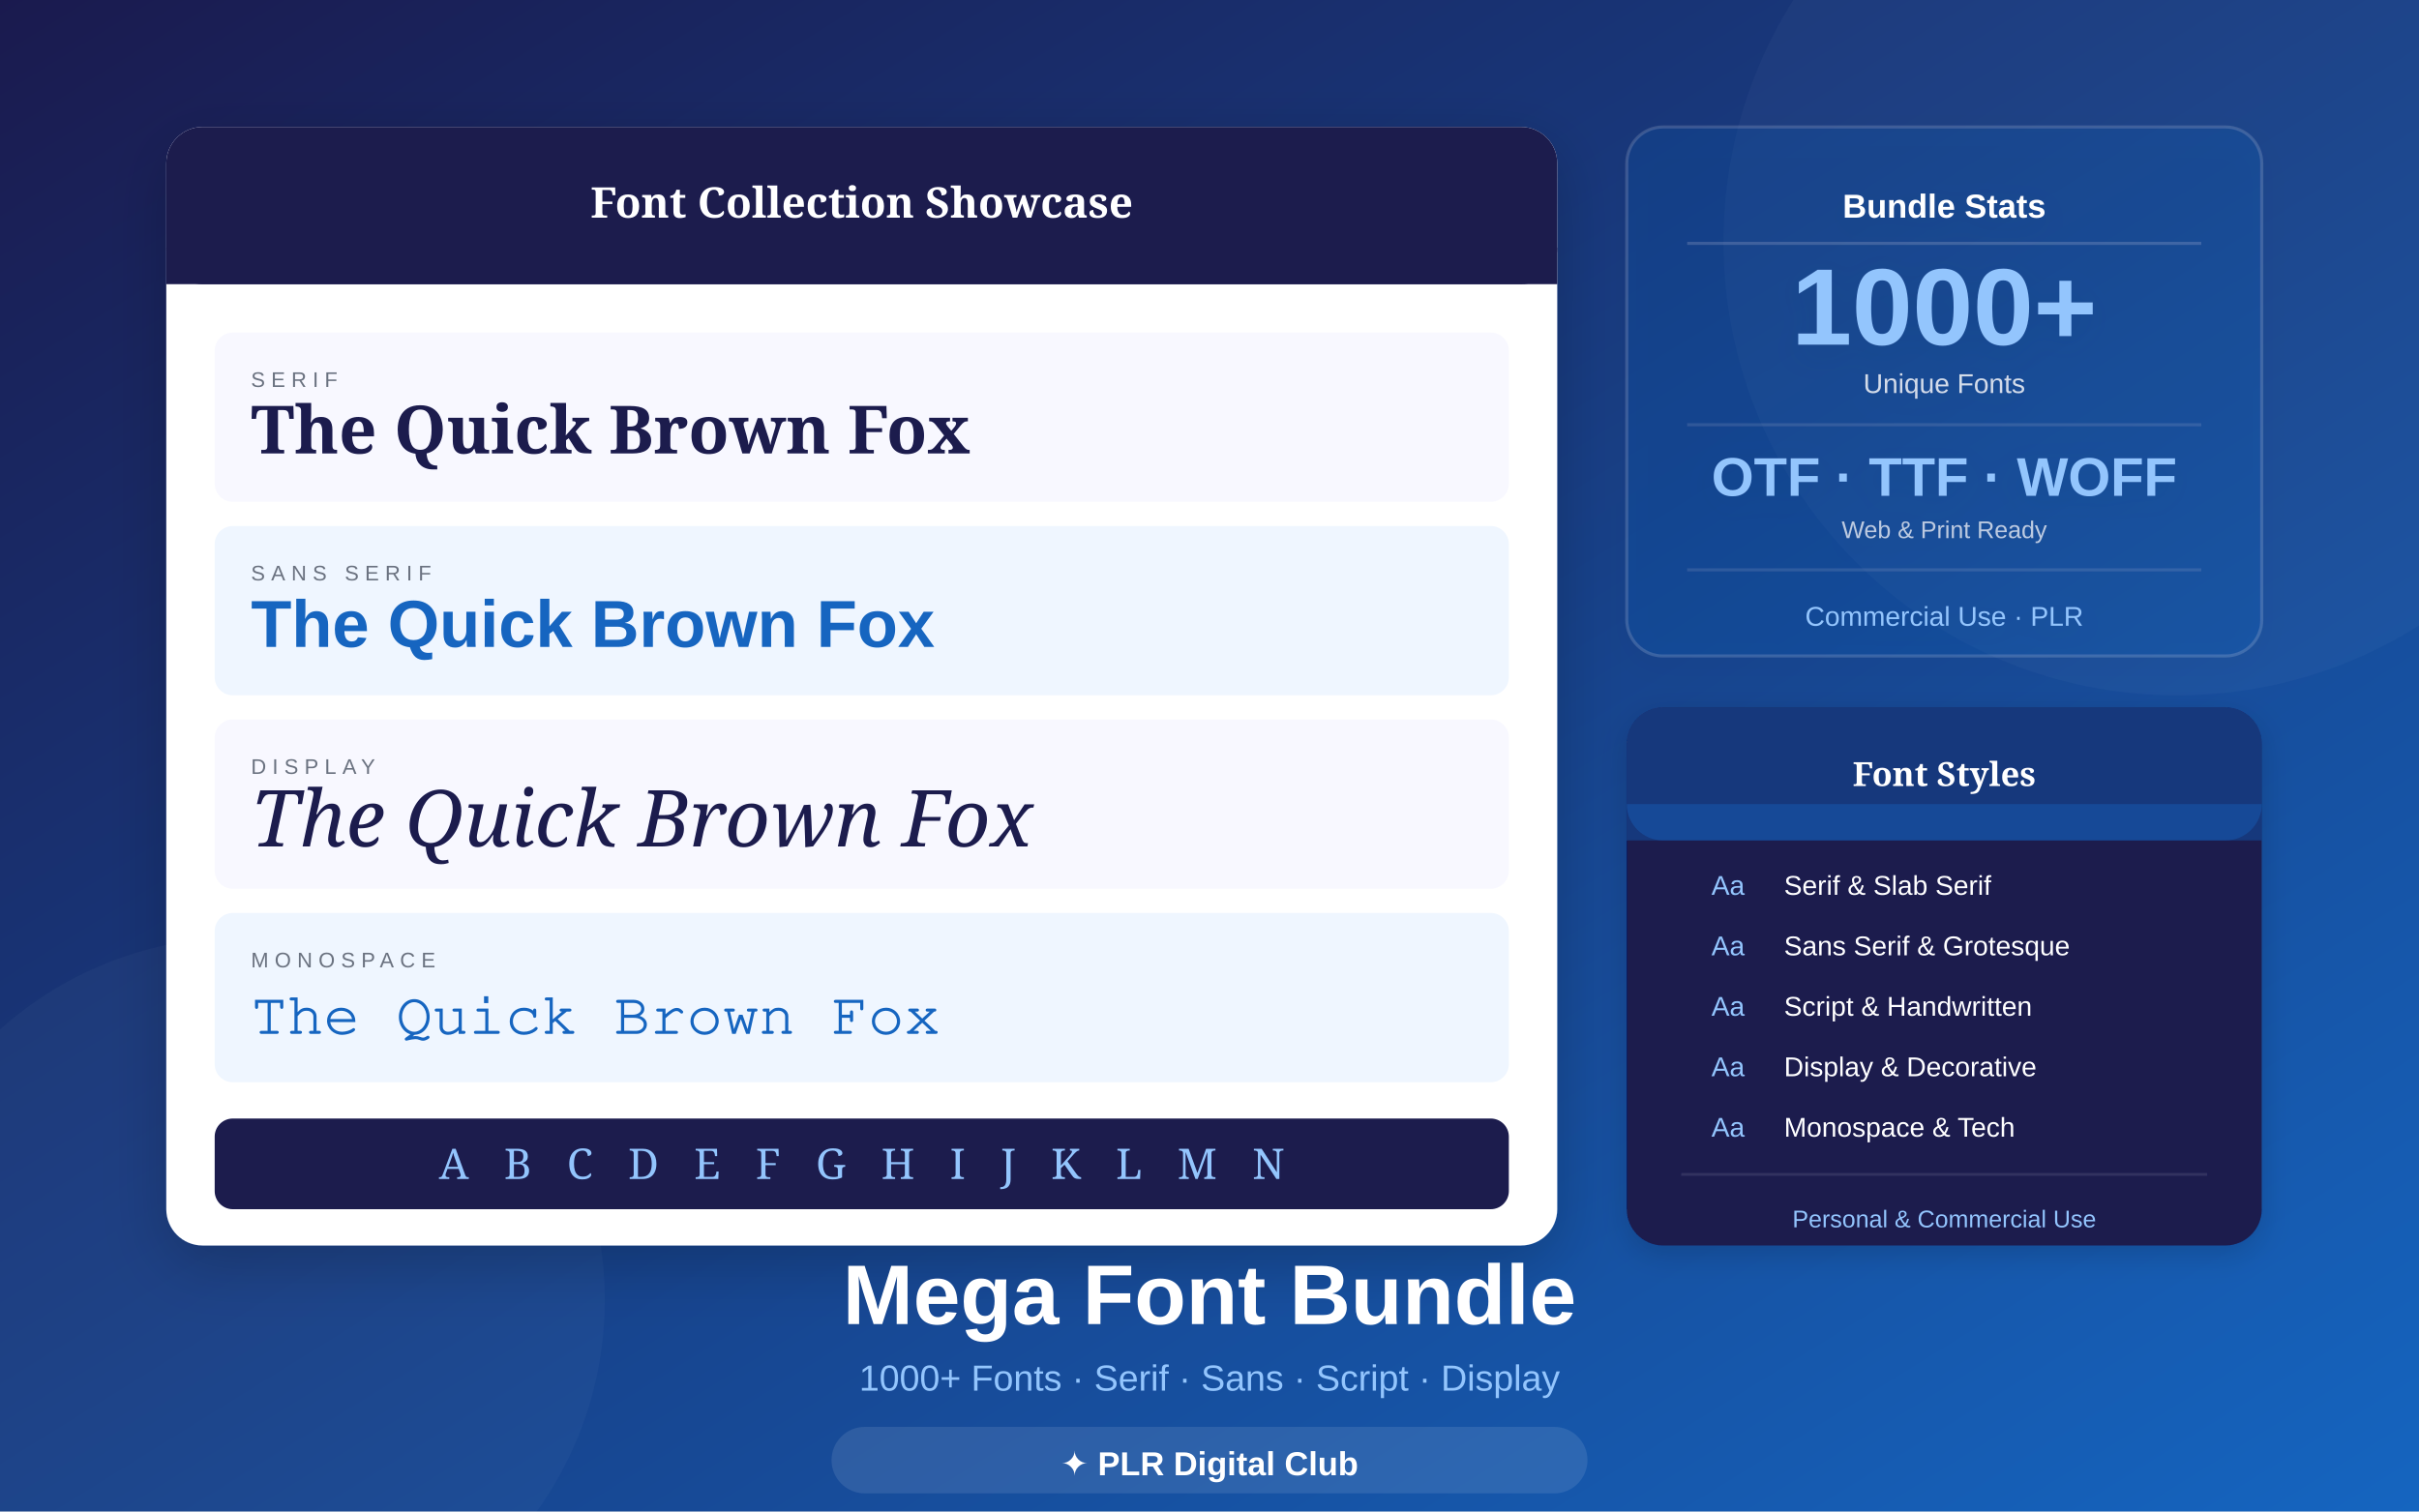
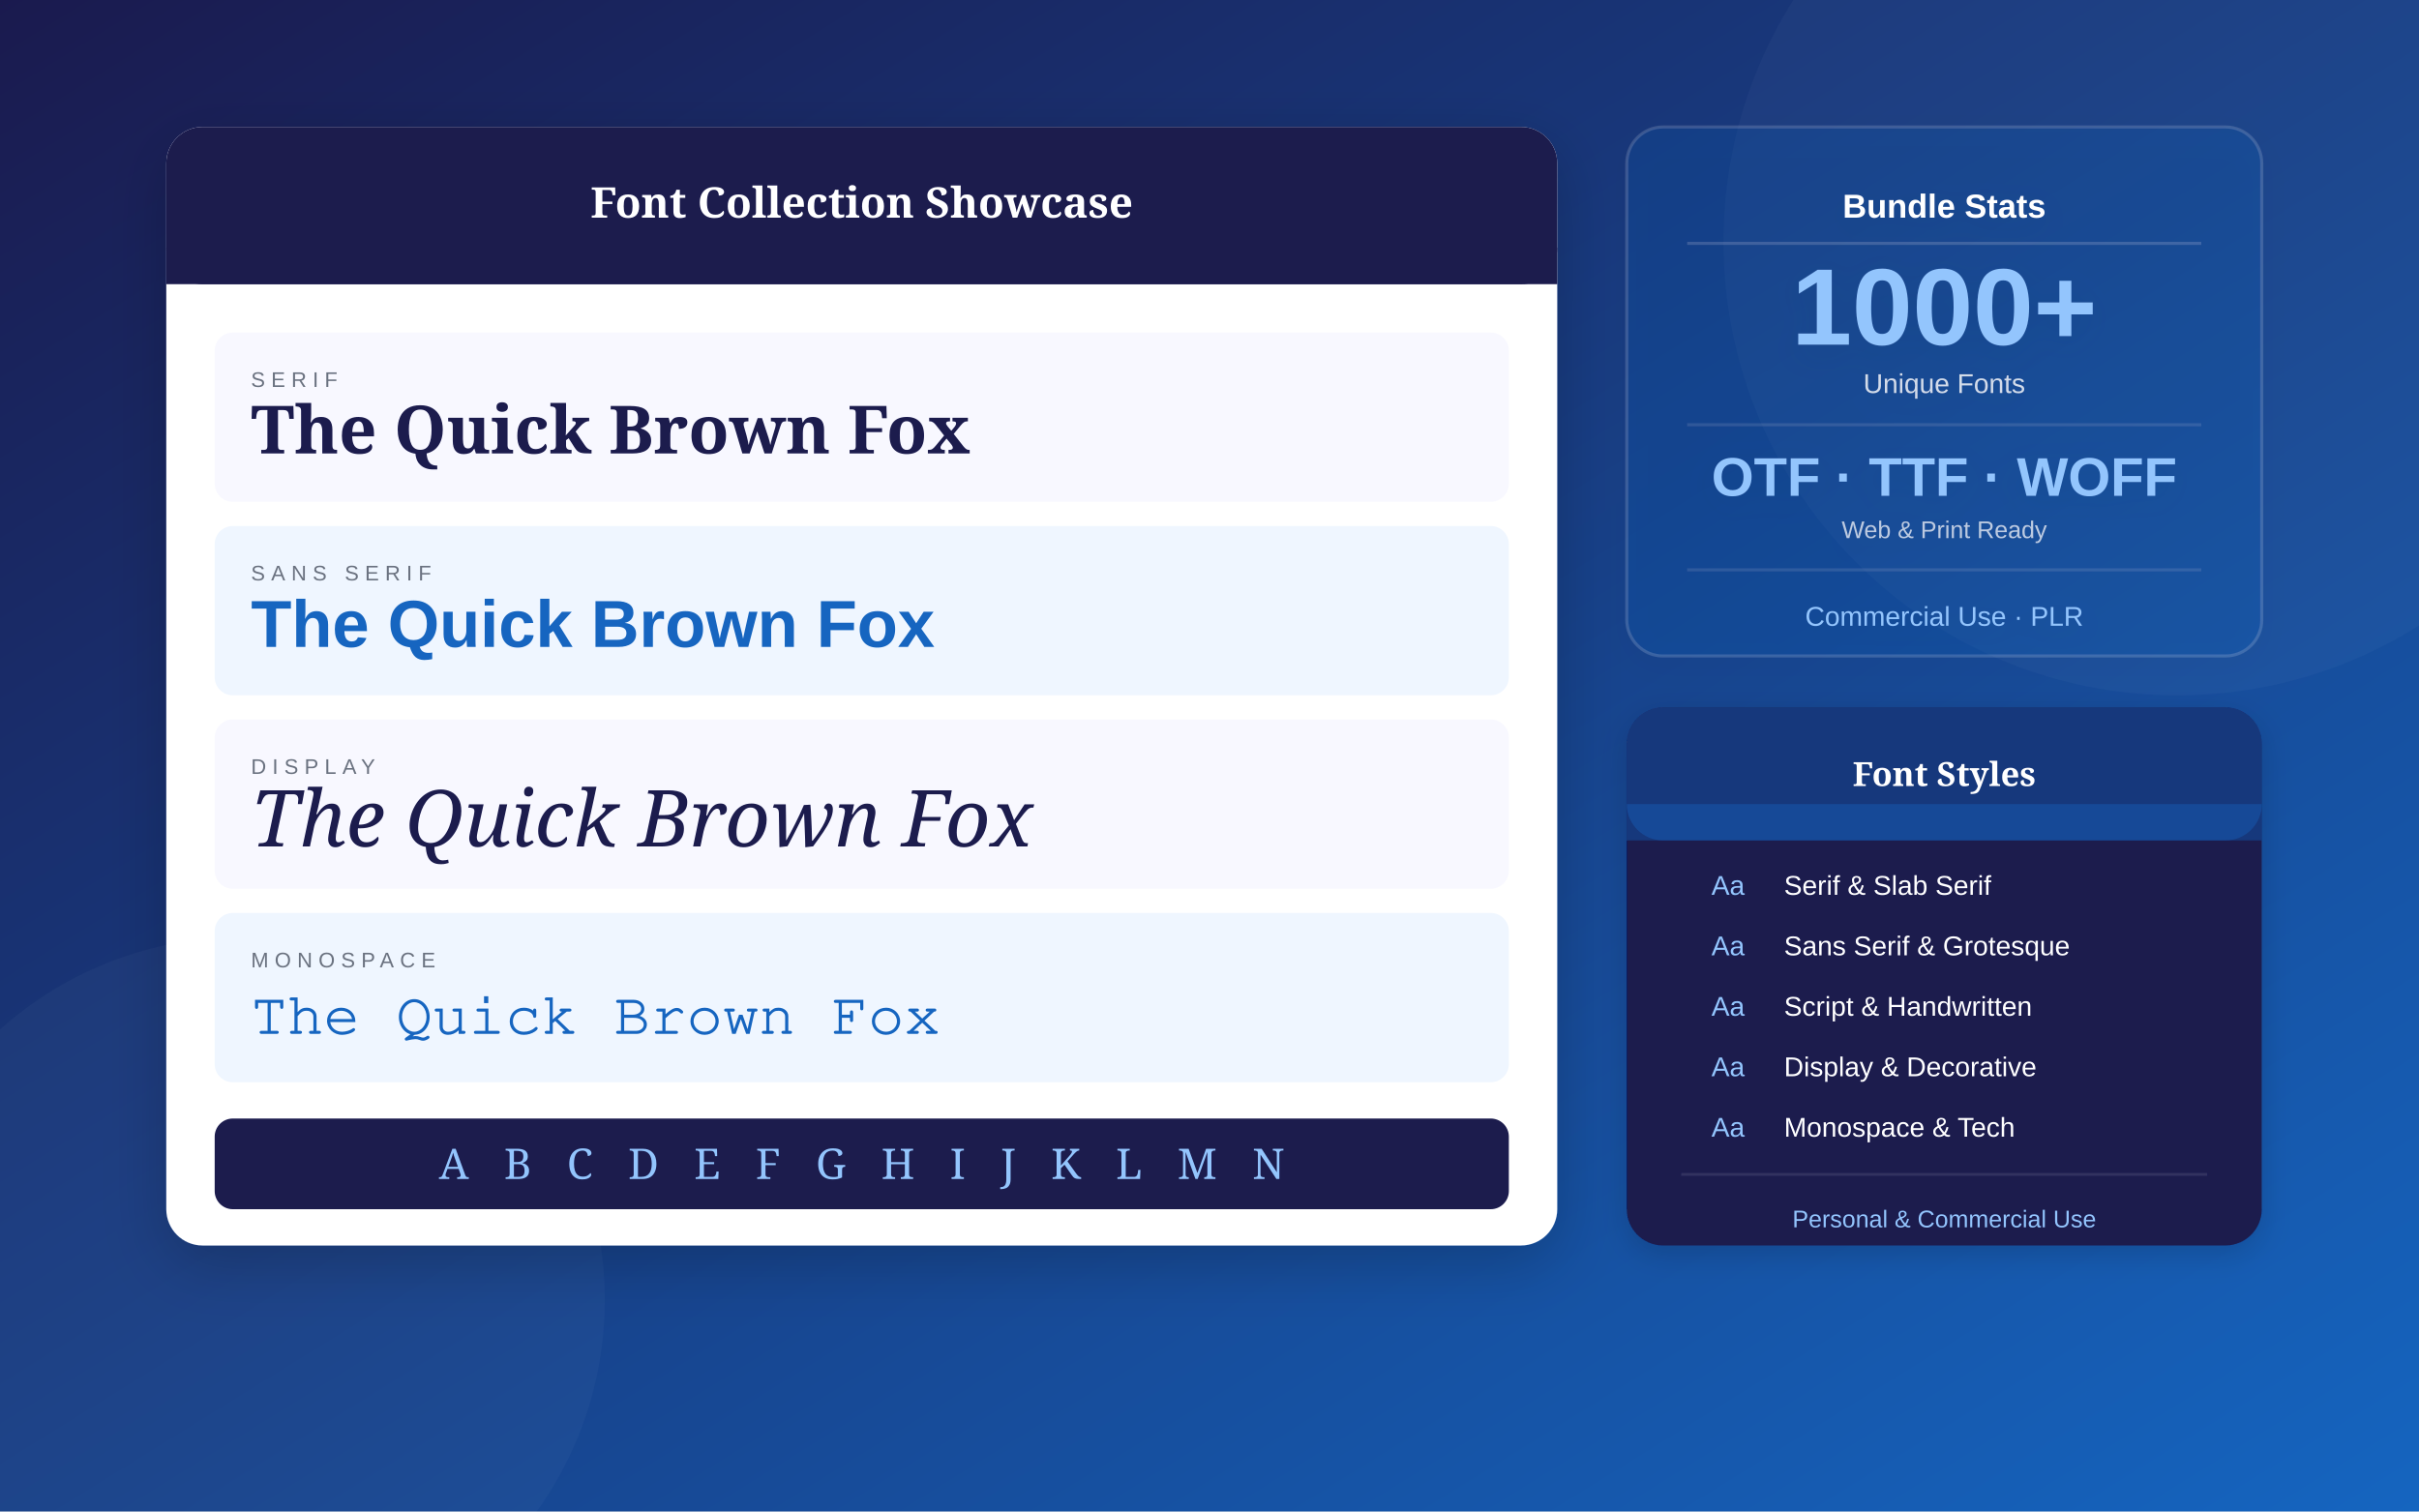
<svg xmlns="http://www.w3.org/2000/svg" width="800" height="500" viewBox="0 0 800 500">
  <defs>
    <linearGradient id="bg" x1="0%" y1="0%" x2="100%" y2="100%">
      <stop offset="0%" style="stop-color:#1A1A4E" />
      <stop offset="100%" style="stop-color:#1565C0" />
    </linearGradient>
    <filter id="shadow">
      <feDropShadow dx="0" dy="6" stdDeviation="10" flood-color="#000000" flood-opacity="0.2" />
    </filter>
    <filter id="shadow2">
      <feDropShadow dx="0" dy="3" stdDeviation="5" flood-color="#000000" flood-opacity="0.15" />
    </filter>
  </defs>
  <rect width="800" height="500" fill="url(#bg)" />
  <circle cx="720" cy="80" r="150" fill="#ffffff" opacity="0.03" />
  <circle cx="80" cy="430" r="120" fill="#ffffff" opacity="0.03" />
  <g transform="translate(55, 42)" filter="url(#shadow)">
    <rect width="460" height="370" rx="12" fill="#ffffff" />
    <rect width="460" height="52" rx="12" fill="#1A1A4E" />
    <rect y="40" width="460" height="12" fill="#1A1A4E" />
    <text x="230" y="30" font-family="Georgia,serif" font-size="14" fill="#ffffff" text-anchor="middle" font-weight="bold">Font Collection Showcase</text>
    <rect x="16" y="68" width="428" height="56" rx="6" fill="#F8F8FF" />
    <text x="28" y="86" font-family="Arial,sans-serif" font-size="7" fill="#6B7280" letter-spacing="2">SERIF</text>
    <text x="28" y="108" font-family="Georgia,serif" font-size="22" fill="#1A1A4E" font-weight="bold">The Quick Brown Fox</text>
    <rect x="16" y="132" width="428" height="56" rx="6" fill="#EFF6FF" />
    <text x="28" y="150" font-family="Arial,sans-serif" font-size="7" fill="#6B7280" letter-spacing="2">SANS SERIF</text>
    <text x="28" y="172" font-family="Arial,sans-serif" font-size="22" fill="#1565C0" font-weight="bold">The Quick Brown Fox</text>
    <rect x="16" y="196" width="428" height="56" rx="6" fill="#F8F8FF" />
    <text x="28" y="214" font-family="Arial,sans-serif" font-size="7" fill="#6B7280" letter-spacing="2">DISPLAY</text>
    <text x="28" y="238" font-family="Georgia,serif" font-size="26" fill="#1A1A4E" font-style="italic">The Quick Brown Fox</text>
    <rect x="16" y="260" width="428" height="56" rx="6" fill="#EFF6FF" />
    <text x="28" y="278" font-family="Arial,sans-serif" font-size="7" fill="#6B7280" letter-spacing="2">MONOSPACE</text>
    <text x="28" y="300" font-family="Courier,monospace" font-size="20" fill="#1565C0">The Quick Brown Fox</text>
    <rect x="16" y="328" width="428" height="30" rx="6" fill="#1A1A4E" />
    <text x="230" y="348" font-family="Georgia,serif" font-size="14" fill="#93C5FD" text-anchor="middle" letter-spacing="4">A B C D E F G H I J K L M N</text>
  </g>
  <g transform="translate(538, 42)" filter="url(#shadow2)">
    <rect width="210" height="175" rx="12" fill="#1565C0" opacity="0.15" />
    <rect width="210" height="175" rx="12" fill="none" stroke="#ffffff" stroke-width="1" stroke-opacity="0.15" />
    <text x="105" y="30" font-family="Arial,sans-serif" font-size="11" fill="#ffffff" text-anchor="middle" font-weight="bold">Bundle Stats</text>
    <rect x="20" y="38" width="170" height="1" fill="#ffffff" opacity="0.15" />
    <text x="105" y="72" font-family="Arial,sans-serif" font-size="36" fill="#93C5FD" text-anchor="middle" font-weight="bold">1000+</text>
    <text x="105" y="88" font-family="Arial,sans-serif" font-size="9" fill="#ffffff" text-anchor="middle" opacity="0.8">Unique Fonts</text>
    <rect x="20" y="98" width="170" height="1" fill="#ffffff" opacity="0.1" />
    <text x="105" y="122" font-family="Arial,sans-serif" font-size="18" fill="#93C5FD" text-anchor="middle" font-weight="bold">OTF · TTF · WOFF</text>
    <text x="105" y="136" font-family="Arial,sans-serif" font-size="8" fill="#ffffff" text-anchor="middle" opacity="0.7">Web &amp; Print Ready</text>
    <rect x="20" y="146" width="170" height="1" fill="#ffffff" opacity="0.1" />
    <text x="105" y="165" font-family="Arial,sans-serif" font-size="9" fill="#93C5FD" text-anchor="middle">Commercial Use · PLR</text>
  </g>
  <g transform="translate(538, 234)" filter="url(#shadow2)">
    <rect width="210" height="178" rx="12" fill="#1A1A4E" />
    <rect width="210" height="44" rx="12" fill="#1565C0" opacity="0.4" />
    <rect y="32" width="210" height="12" fill="#1565C0" opacity="0.4" />
    <text x="105" y="26" font-family="Georgia,serif" font-size="11" fill="#ffffff" text-anchor="middle" font-weight="bold">Font Styles</text>
    <text x="28" y="62" font-family="Arial,sans-serif" font-size="9" fill="#93C5FD">Aa</text>
    <text x="52" y="62" font-family="Arial,sans-serif" font-size="9" fill="#ffffff">Serif &amp; Slab Serif</text>
    <text x="28" y="82" font-family="Arial,sans-serif" font-size="9" fill="#93C5FD">Aa</text>
    <text x="52" y="82" font-family="Arial,sans-serif" font-size="9" fill="#ffffff">Sans Serif &amp; Grotesque</text>
    <text x="28" y="102" font-family="Arial,sans-serif" font-size="9" fill="#93C5FD">Aa</text>
    <text x="52" y="102" font-family="Arial,sans-serif" font-size="9" fill="#ffffff">Script &amp; Handwritten</text>
    <text x="28" y="122" font-family="Arial,sans-serif" font-size="9" fill="#93C5FD">Aa</text>
    <text x="52" y="122" font-family="Arial,sans-serif" font-size="9" fill="#ffffff">Display &amp; Decorative</text>
    <text x="28" y="142" font-family="Arial,sans-serif" font-size="9" fill="#93C5FD">Aa</text>
    <text x="52" y="142" font-family="Arial,sans-serif" font-size="9" fill="#ffffff">Monospace &amp; Tech</text>
    <rect x="18" y="154" width="174" height="1" fill="#ffffff" opacity="0.1" />
    <text x="105" y="172" font-family="Arial,sans-serif" font-size="8" fill="#93C5FD" text-anchor="middle">Personal &amp; Commercial Use</text>
  </g>
-   <text x="400" y="438" font-family="Arial,sans-serif" font-size="28" font-weight="bold" fill="#ffffff" text-anchor="middle">Mega Font Bundle</text>
-   <text x="400" y="460" font-family="Arial,sans-serif" font-size="12" fill="#93C5FD" text-anchor="middle">1000+ Fonts · Serif · Sans · Script · Display</text>
-   <rect x="275" y="472" width="250" height="22" rx="11" fill="#ffffff" opacity="0.1" />
-   <text x="400" y="488" font-family="Arial,sans-serif" font-size="11" fill="#ffffff" text-anchor="middle" font-weight="bold">✦ PLR Digital Club</text>
</svg>
